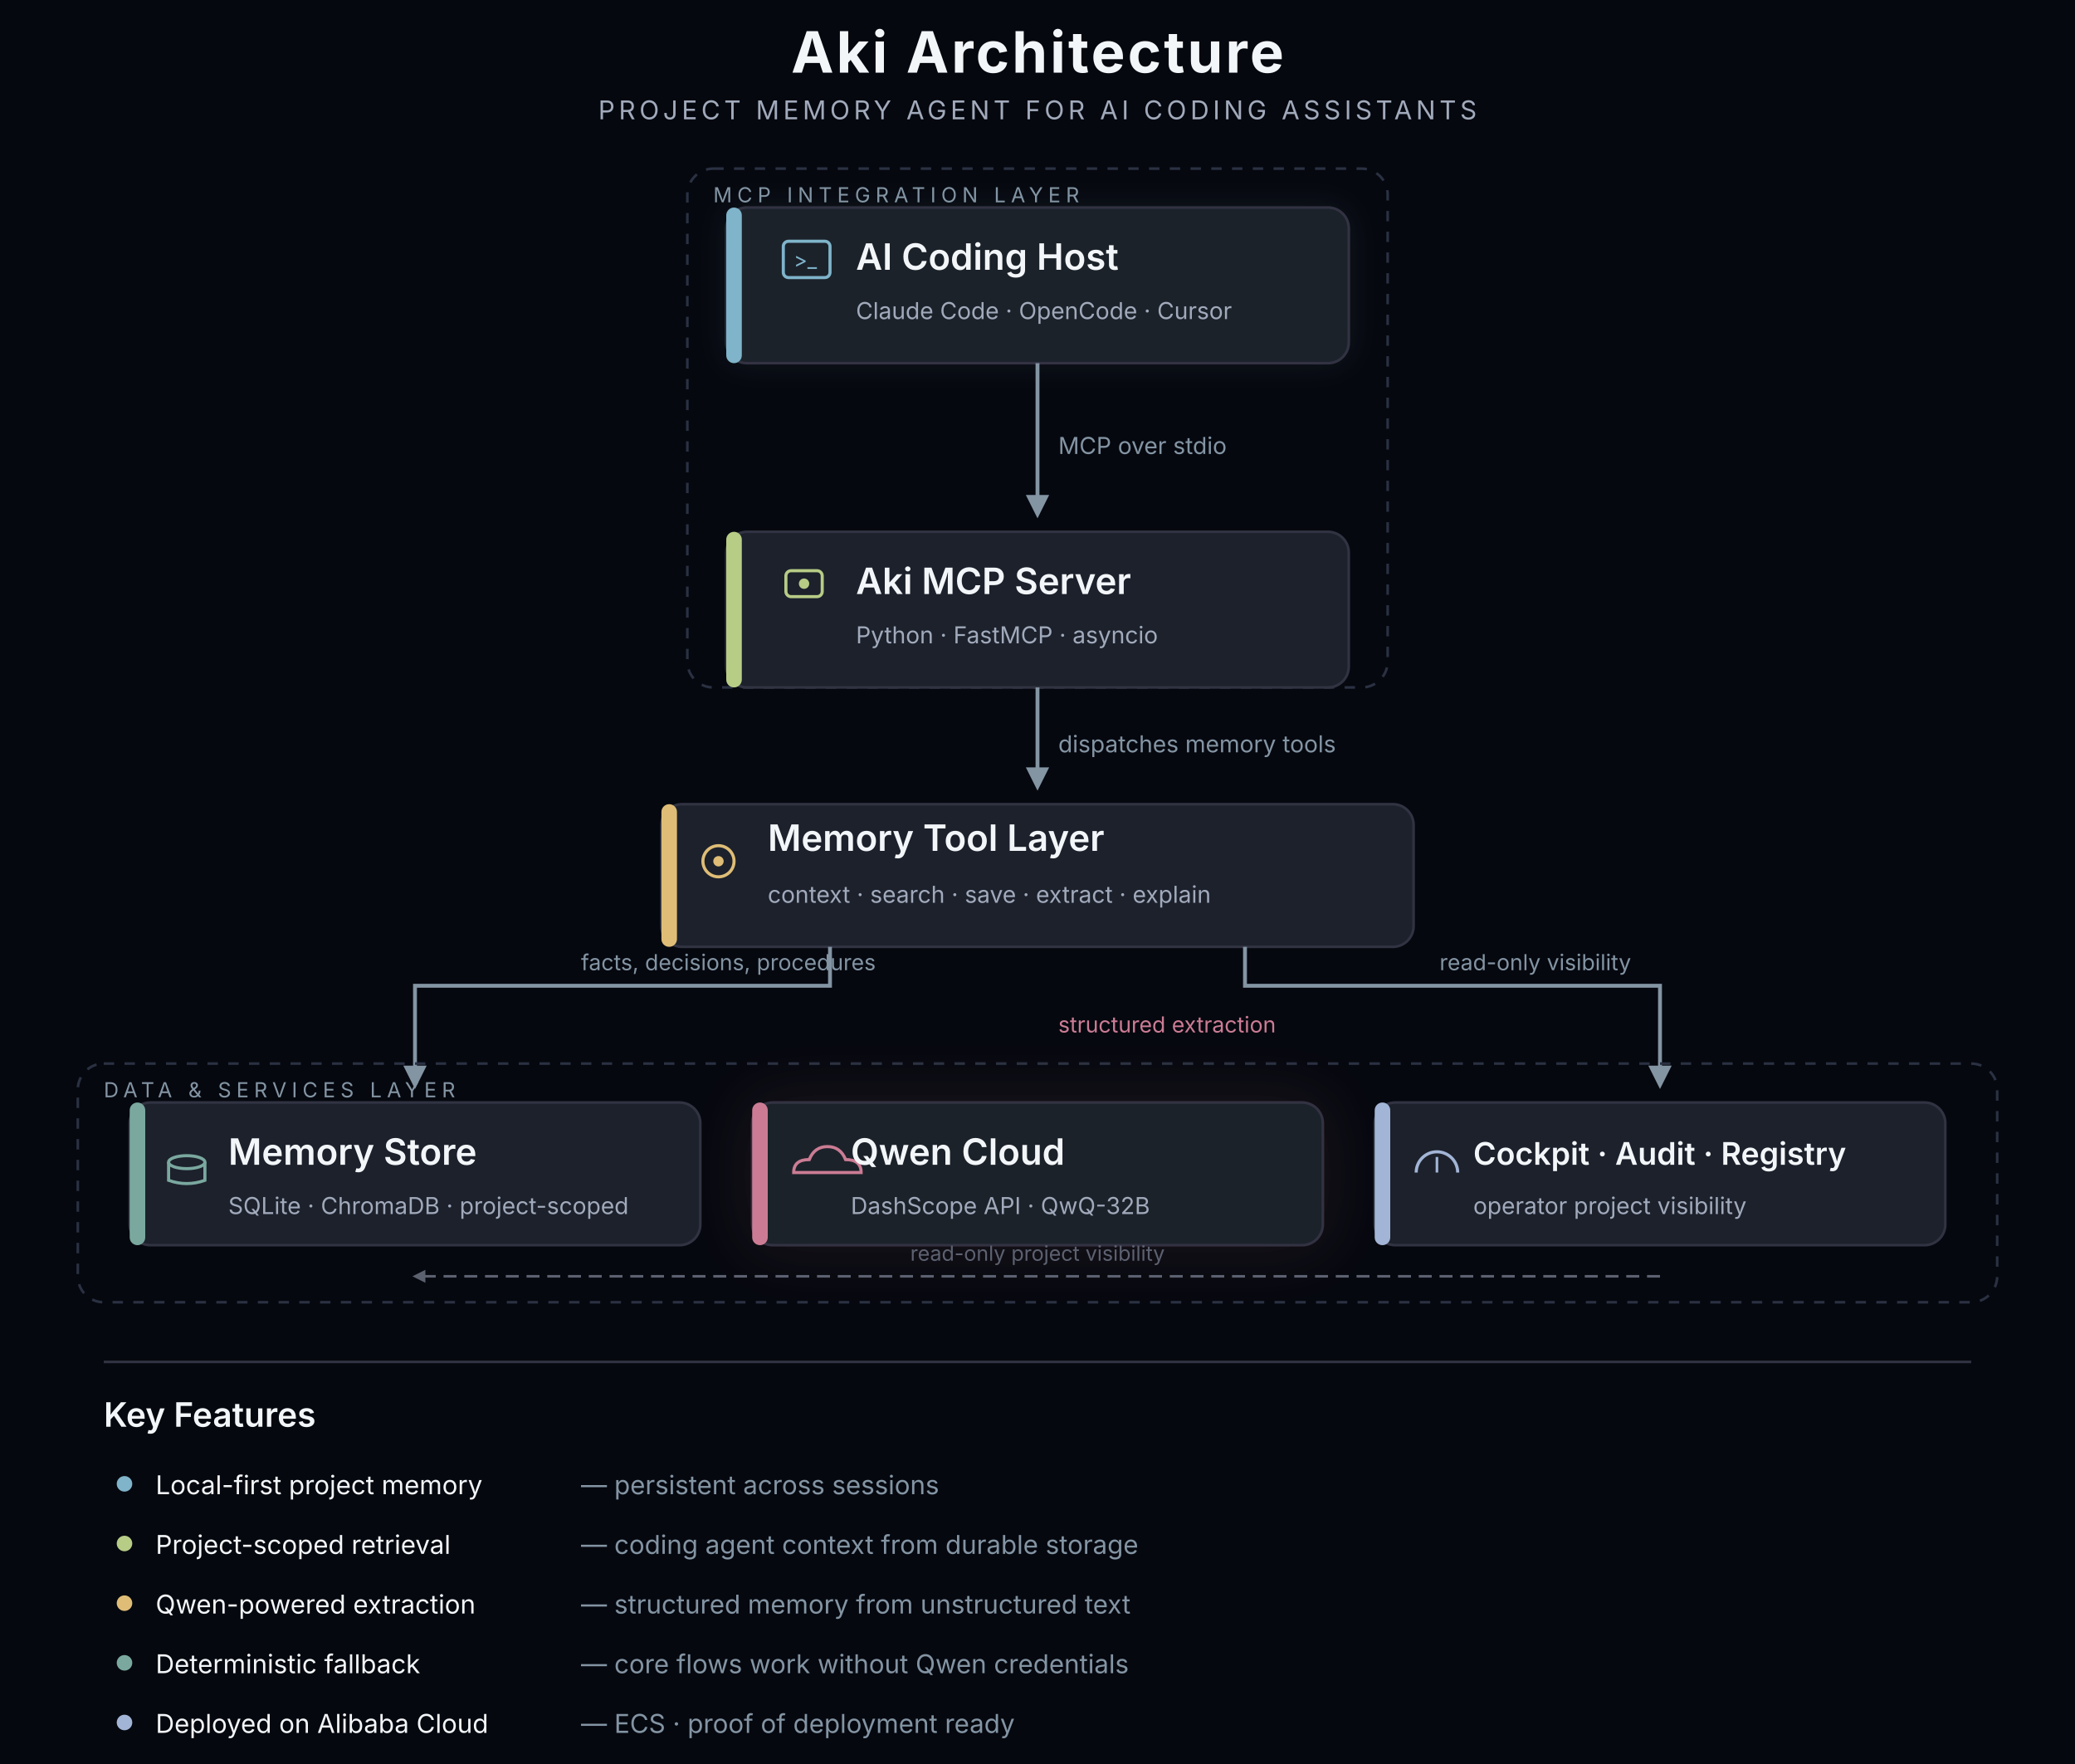
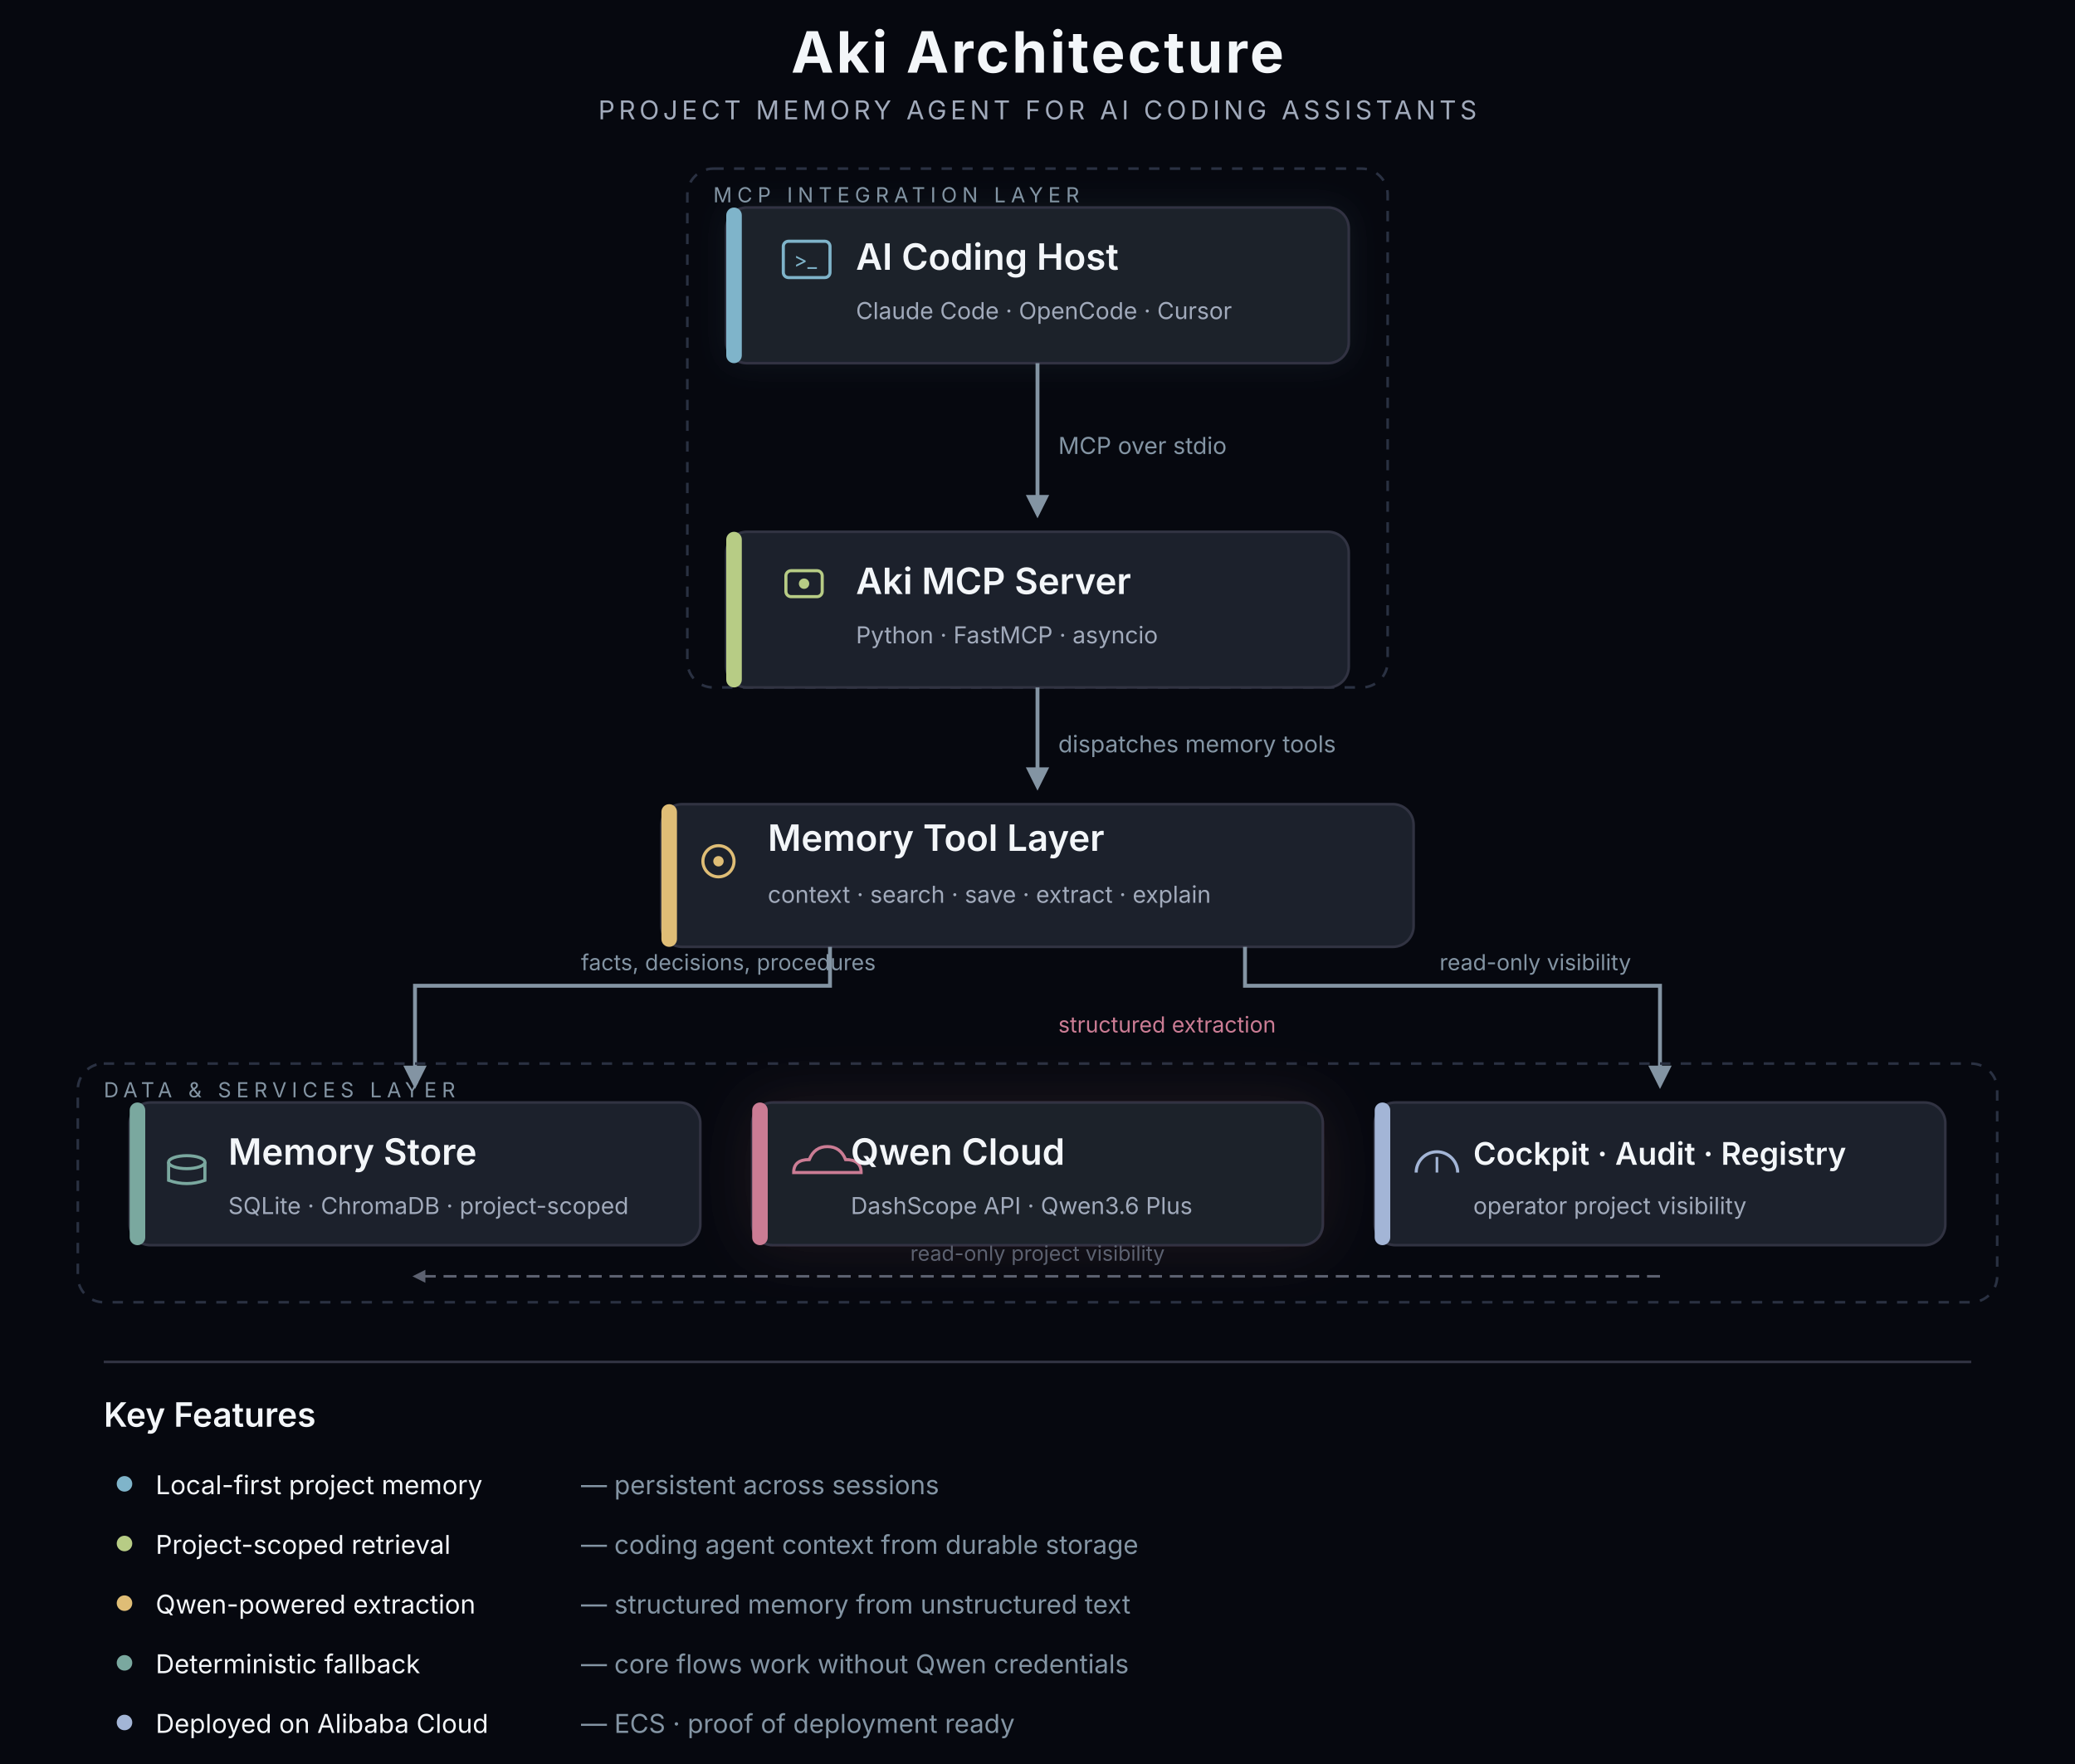
<svg xmlns="http://www.w3.org/2000/svg" viewBox="0 0 800 680" font-family="'Space Grotesk', system-ui, -apple-system, sans-serif" fill="none">
  <defs>
    <marker id="arrow-solid" viewBox="0 0 10 10" refX="8" refY="5" markerWidth="6" markerHeight="6" orient="auto">
      <path d="M 0 0 L 10 5 L 0 10 Z" fill="#8394A3" />
    </marker>
    <marker id="arrow-dashed" viewBox="0 0 10 10" refX="8" refY="5" markerWidth="5" markerHeight="5" orient="auto">
      <path d="M 0 0 L 10 5 L 0 10 Z" fill="#5c6170" />
    </marker>
    <filter id="ai-glow" x="-50%" y="-50%" width="200%" height="200%">
      <feGaussianBlur stdDeviation="12" result="blur" />
      <feFlood flood-color="#CB7C94" flood-opacity="0.12" />
      <feComposite in2="blur" operator="in" />
      <feMerge>
        <feMergeNode />
        <feMergeNode in="SourceGraphic" />
      </feMerge>
    </filter>
    <filter id="box-glow" x="-20%" y="-20%" width="140%" height="140%">
      <feGaussianBlur stdDeviation="6" result="blur" />
      <feFlood flood-color="#7FB4CA" flood-opacity="0.08" />
      <feComposite in2="blur" operator="in" />
      <feMerge>
        <feMergeNode />
        <feMergeNode in="SourceGraphic" />
      </feMerge>
    </filter>
  </defs>
  <rect width="800" height="680" fill="#06080f" rx="0" />
  <text x="400" y="28" text-anchor="middle" font-size="22" font-weight="700" fill="#F3F6F9" letter-spacing="1">Aki Architecture</text>
  <text x="400" y="46" text-anchor="middle" font-size="10" fill="#A1AABB" letter-spacing="1.5">PROJECT MEMORY AGENT FOR AI CODING ASSISTANTS</text>
  <rect x="265" y="65" width="270" height="200" rx="10" stroke="#2a3142" stroke-width="1" stroke-dasharray="4,4" />
  <text x="275" y="78" font-size="8" fill="#8394A3" letter-spacing="2">MCP INTEGRATION LAYER</text>
  <g filter="url(#box-glow)">
    <rect x="280" y="80" width="240" height="60" rx="8" fill="#1c212c" stroke="#313342" stroke-width="1" />
    <rect x="280" y="80" width="6" height="60" rx="3" fill="#7FB4CA" />
  </g>
  <rect x="302" y="93" width="18" height="14" rx="2" stroke="#7FB4CA" stroke-width="1.2" fill="none" />
  <text x="306" y="103" font-size="8" fill="#7FB4CA">&gt;_</text>
  <text x="330" y="104" font-size="14" font-weight="600" fill="#F3F6F9">AI Coding Host</text>
  <text x="330" y="123" font-size="9" fill="#A1AABB">Claude Code · OpenCode · Cursor</text>
  <line x1="400" y1="140" x2="400" y2="198" stroke="#8394A3" stroke-width="1.5" marker-end="url(#arrow-solid)" />
  <text x="408" y="175" font-size="9" fill="#8394A3">MCP over stdio</text>
  <rect x="280" y="205" width="240" height="60" rx="8" fill="#1c212c" stroke="#313342" stroke-width="1" />
  <rect x="280" y="205" width="6" height="60" rx="3" fill="#B7CC85" />
  <rect x="303" y="220" width="14" height="10" rx="2" stroke="#B7CC85" stroke-width="1.2" fill="none" />
  <circle cx="310" cy="225" r="2" fill="#B7CC85" />
  <text x="330" y="229" font-size="14" font-weight="600" fill="#F3F6F9">Aki MCP Server</text>
  <text x="330" y="248" font-size="9" fill="#A1AABB">Python · FastMCP · asyncio</text>
  <line x1="400" y1="265" x2="400" y2="303" stroke="#8394A3" stroke-width="1.5" marker-end="url(#arrow-solid)" />
  <text x="408" y="290" font-size="9" fill="#8394A3">dispatches memory tools</text>
  <rect x="255" y="310" width="290" height="55" rx="8" fill="#1c212c" stroke="#313342" stroke-width="1" />
  <rect x="255" y="310" width="6" height="55" rx="3" fill="#DFBD76" />
  <circle cx="277" cy="332" r="6" stroke="#DFBD76" stroke-width="1.2" fill="none" />
  <circle cx="277" cy="332" r="2" fill="#DFBD76" />
  <text x="296" y="328" font-size="14" font-weight="600" fill="#F3F6F9">Memory Tool Layer</text>
  <text x="296" y="348" font-size="9" fill="#A1AABB">context · search · save · extract · explain</text>
  <polyline points="320,365 320,380 160,380 160,418" stroke="#8394A3" stroke-width="1.5" fill="none" marker-end="url(#arrow-solid)" />
  <text x="224" y="374" font-size="8.5" fill="#8394A3">facts, decisions, procedures</text>
  <g filter="url(#ai-glow)">
    <line x1="400" y1="365" x2="400" y2="418" stroke="#CB7C94" stroke-width="2" marker-end="url(#arrow-solid)" />
  </g>
  <text x="408" y="398" font-size="8.5" fill="#CB7C94">structured extraction</text>
  <polyline points="480,365 480,380 640,380 640,418" stroke="#8394A3" stroke-width="1.5" fill="none" marker-end="url(#arrow-solid)" />
  <text x="555" y="374" font-size="8.5" fill="#8394A3">read-only visibility</text>
  <rect x="30" y="410" width="740" height="92" rx="10" stroke="#2a3142" stroke-width="1" stroke-dasharray="4,4" />
  <text x="40" y="423" font-size="8" fill="#8394A3" letter-spacing="2">DATA &amp; SERVICES LAYER</text>
  <rect x="50" y="425" width="220" height="55" rx="8" fill="#1c212c" stroke="#313342" stroke-width="1" />
  <rect x="50" y="425" width="6" height="55" rx="3" fill="#7AA89F" />
  <ellipse cx="72" cy="448" rx="7" ry="2.5" stroke="#7AA89F" stroke-width="1.2" fill="none" />
  <path d="M65,448 L65,455 Q72,457.5 79,455 L79,448" stroke="#7AA89F" stroke-width="1.2" fill="none" />
  <text x="88" y="449" font-size="14" font-weight="600" fill="#F3F6F9">Memory Store</text>
  <text x="88" y="468" font-size="9" fill="#A1AABB">SQLite · ChromaDB · project-scoped</text>
  <rect x="290" y="425" width="220" height="55" rx="8" fill="#1c212c" stroke="#313342" stroke-width="1" filter="url(#ai-glow)" />
  <rect x="290" y="425" width="6" height="55" rx="3" fill="#CB7C94" />
  <path d="M306,452 Q306,447 312,447 Q314,442 319,442 Q324,442 326,447 Q332,447 332,452 Z" stroke="#CB7C94" stroke-width="1.2" fill="none" />
  <text x="328" y="449" font-size="14" font-weight="600" fill="#F3F6F9">Qwen Cloud</text>
-   <text x="328" y="468" font-size="9" fill="#A1AABB">DashScope API · QwQ-32B</text>
+   <text x="328" y="468" font-size="9" fill="#A1AABB">DashScope API · Qwen3.6 Plus</text>
  <rect x="530" y="425" width="220" height="55" rx="8" fill="#1c212c" stroke="#313342" stroke-width="1" />
  <rect x="530" y="425" width="6" height="55" rx="3" fill="#A3B5D6" />
  <path d="M546,452 A8,8 0 0,1 562,452" stroke="#A3B5D6" stroke-width="1.2" fill="none" />
  <line x1="554" y1="452" x2="554" y2="446" stroke="#A3B5D6" stroke-width="1" />
  <text x="568" y="449" font-size="12" font-weight="600" fill="#F3F6F9">Cockpit · Audit · Registry</text>
  <text x="568" y="468" font-size="9" fill="#A1AABB">operator project visibility</text>
  <line x1="640" y1="492" x2="160" y2="492" stroke="#5c6170" stroke-width="1" stroke-dasharray="5,3" marker-end="url(#arrow-dashed)" />
  <text x="400" y="486" text-anchor="middle" font-size="8" fill="#5c6170">read-only project visibility</text>
  <line x1="40" y1="525" x2="760" y2="525" stroke="#313342" stroke-width="1" />
  <text x="40" y="550" font-size="13" font-weight="600" fill="#F3F6F9">Key Features</text>
  <circle cx="48" cy="572" r="3" fill="#7FB4CA" />
  <text x="60" y="576" font-size="10" fill="#F3F6F9">Local-first project memory</text>
  <text x="224" y="576" font-size="10" fill="#8394A3">— persistent across sessions</text>
  <circle cx="48" cy="595" r="3" fill="#B7CC85" />
  <text x="60" y="599" font-size="10" fill="#F3F6F9">Project-scoped retrieval</text>
  <text x="224" y="599" font-size="10" fill="#8394A3">— coding agent context from durable storage</text>
  <circle cx="48" cy="618" r="3" fill="#DFBD76" />
  <text x="60" y="622" font-size="10" fill="#F3F6F9">Qwen-powered extraction</text>
  <text x="224" y="622" font-size="10" fill="#8394A3">— structured memory from unstructured text</text>
  <circle cx="48" cy="641" r="3" fill="#7AA89F" />
  <text x="60" y="645" font-size="10" fill="#F3F6F9">Deterministic fallback</text>
  <text x="224" y="645" font-size="10" fill="#8394A3">— core flows work without Qwen credentials</text>
  <circle cx="48" cy="664" r="3" fill="#A3B5D6" />
  <text x="60" y="668" font-size="10" fill="#F3F6F9">Deployed on Alibaba Cloud</text>
  <text x="224" y="668" font-size="10" fill="#8394A3">— ECS · proof of deployment ready</text>
</svg>
